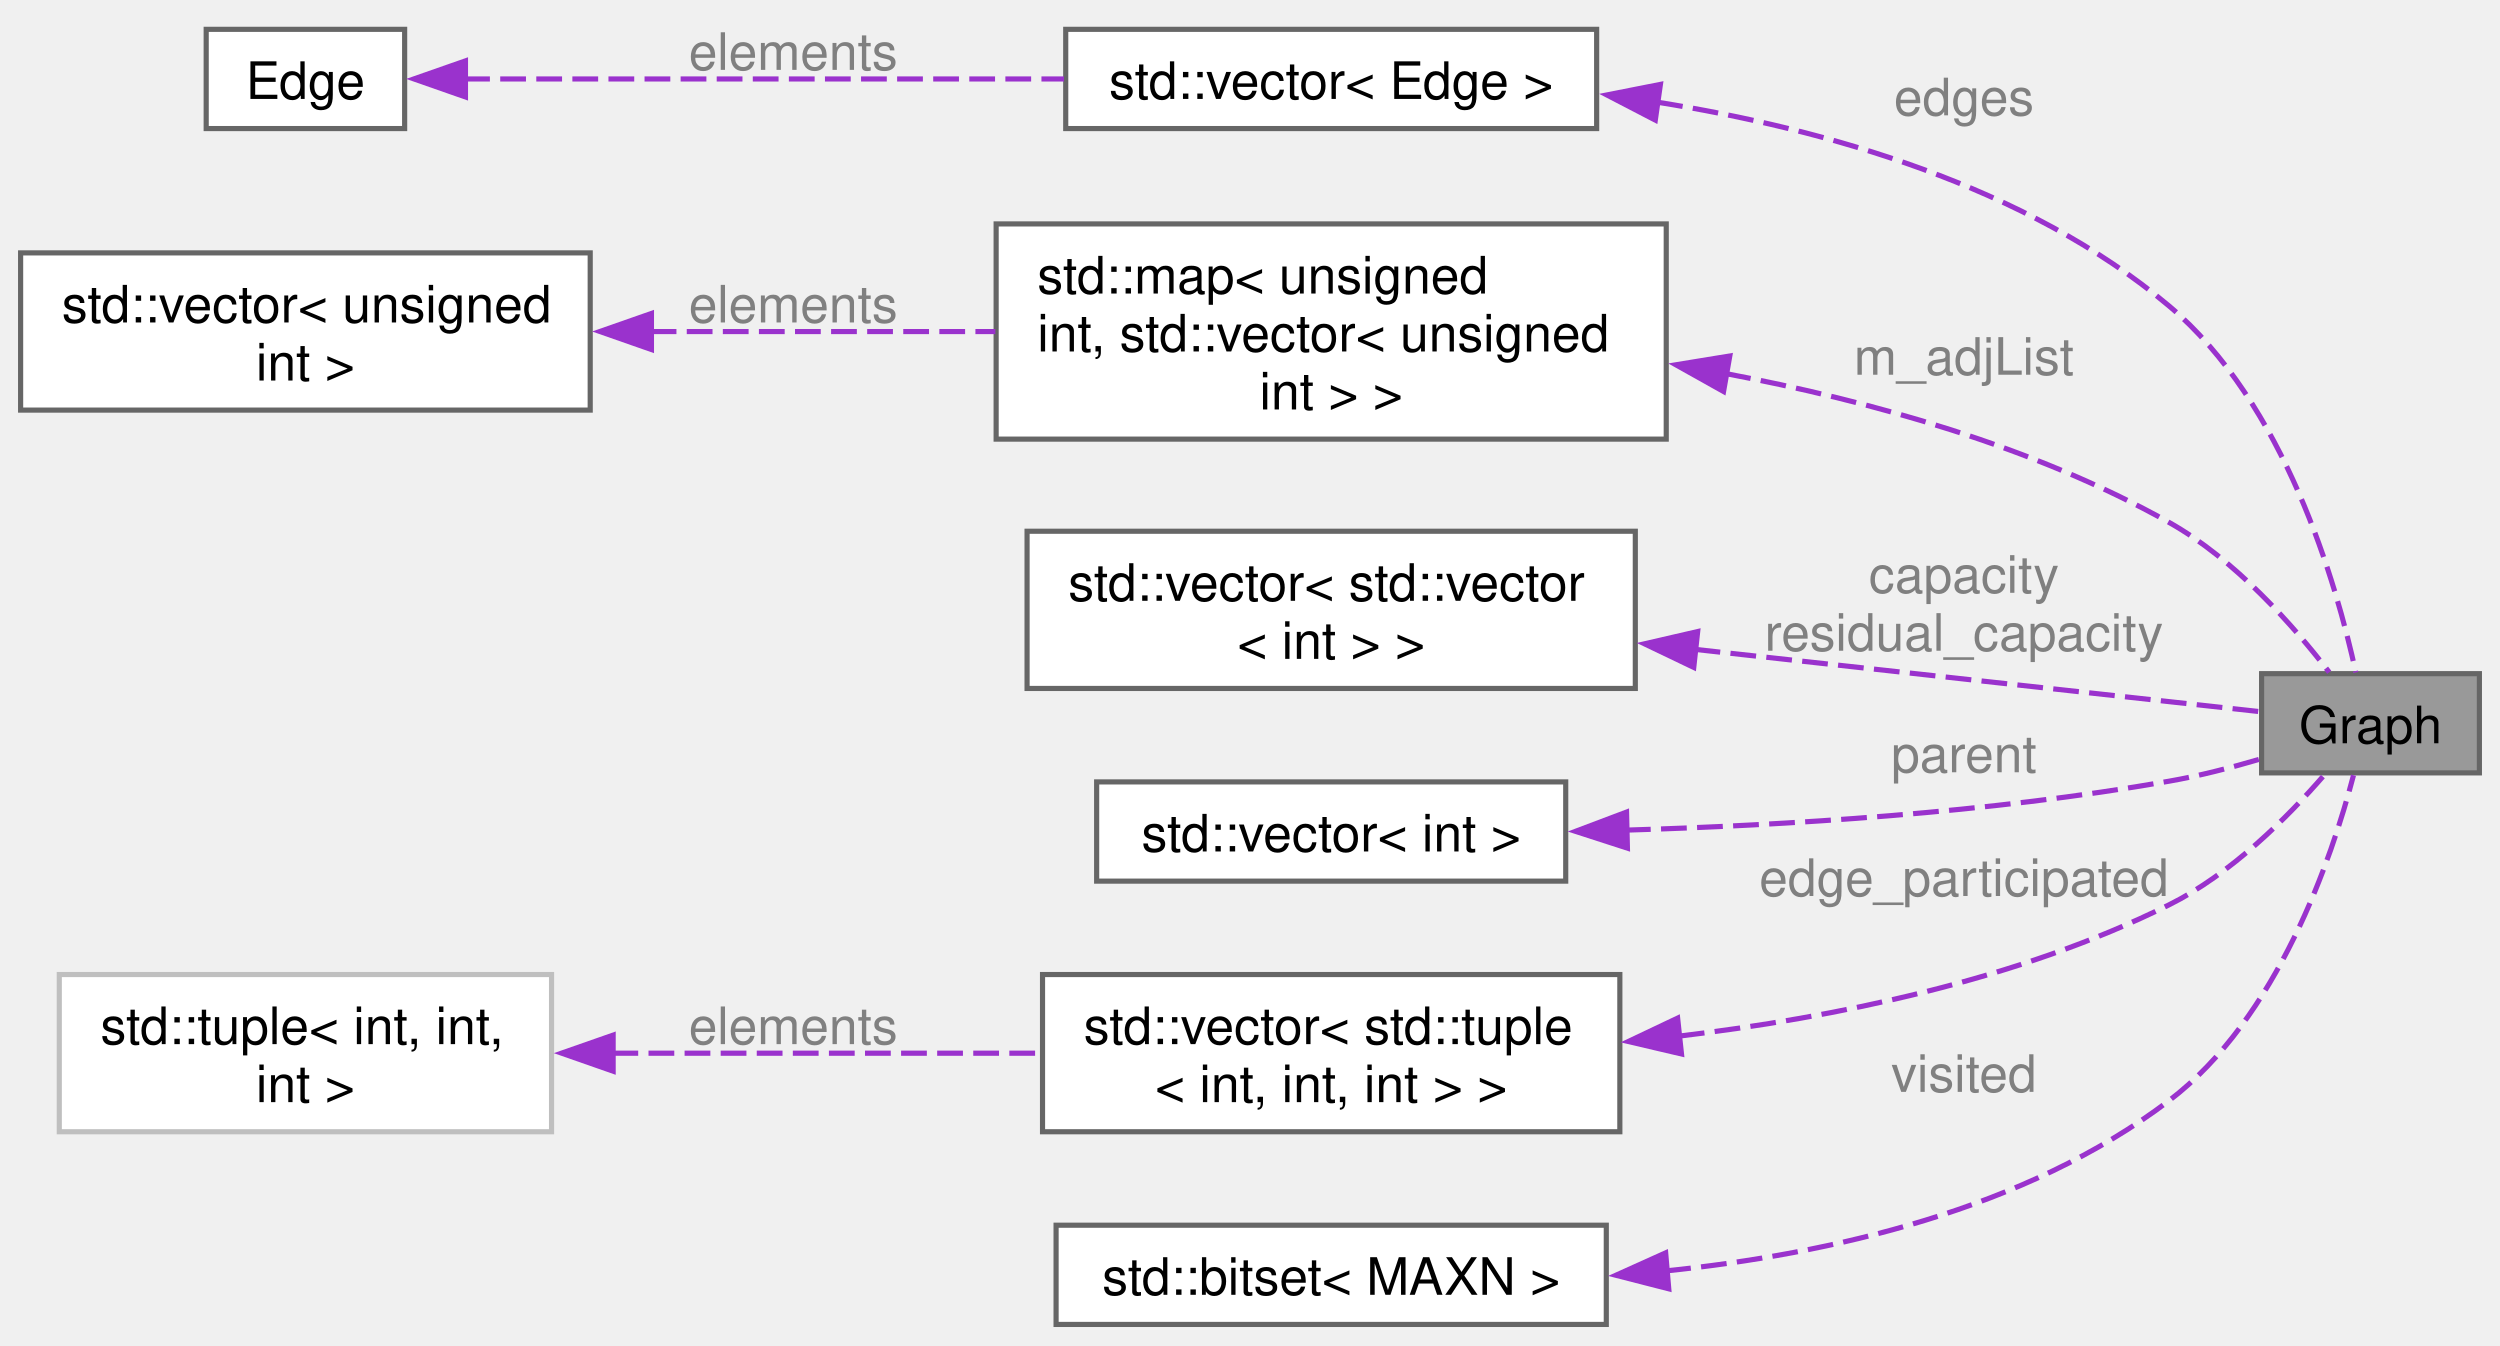
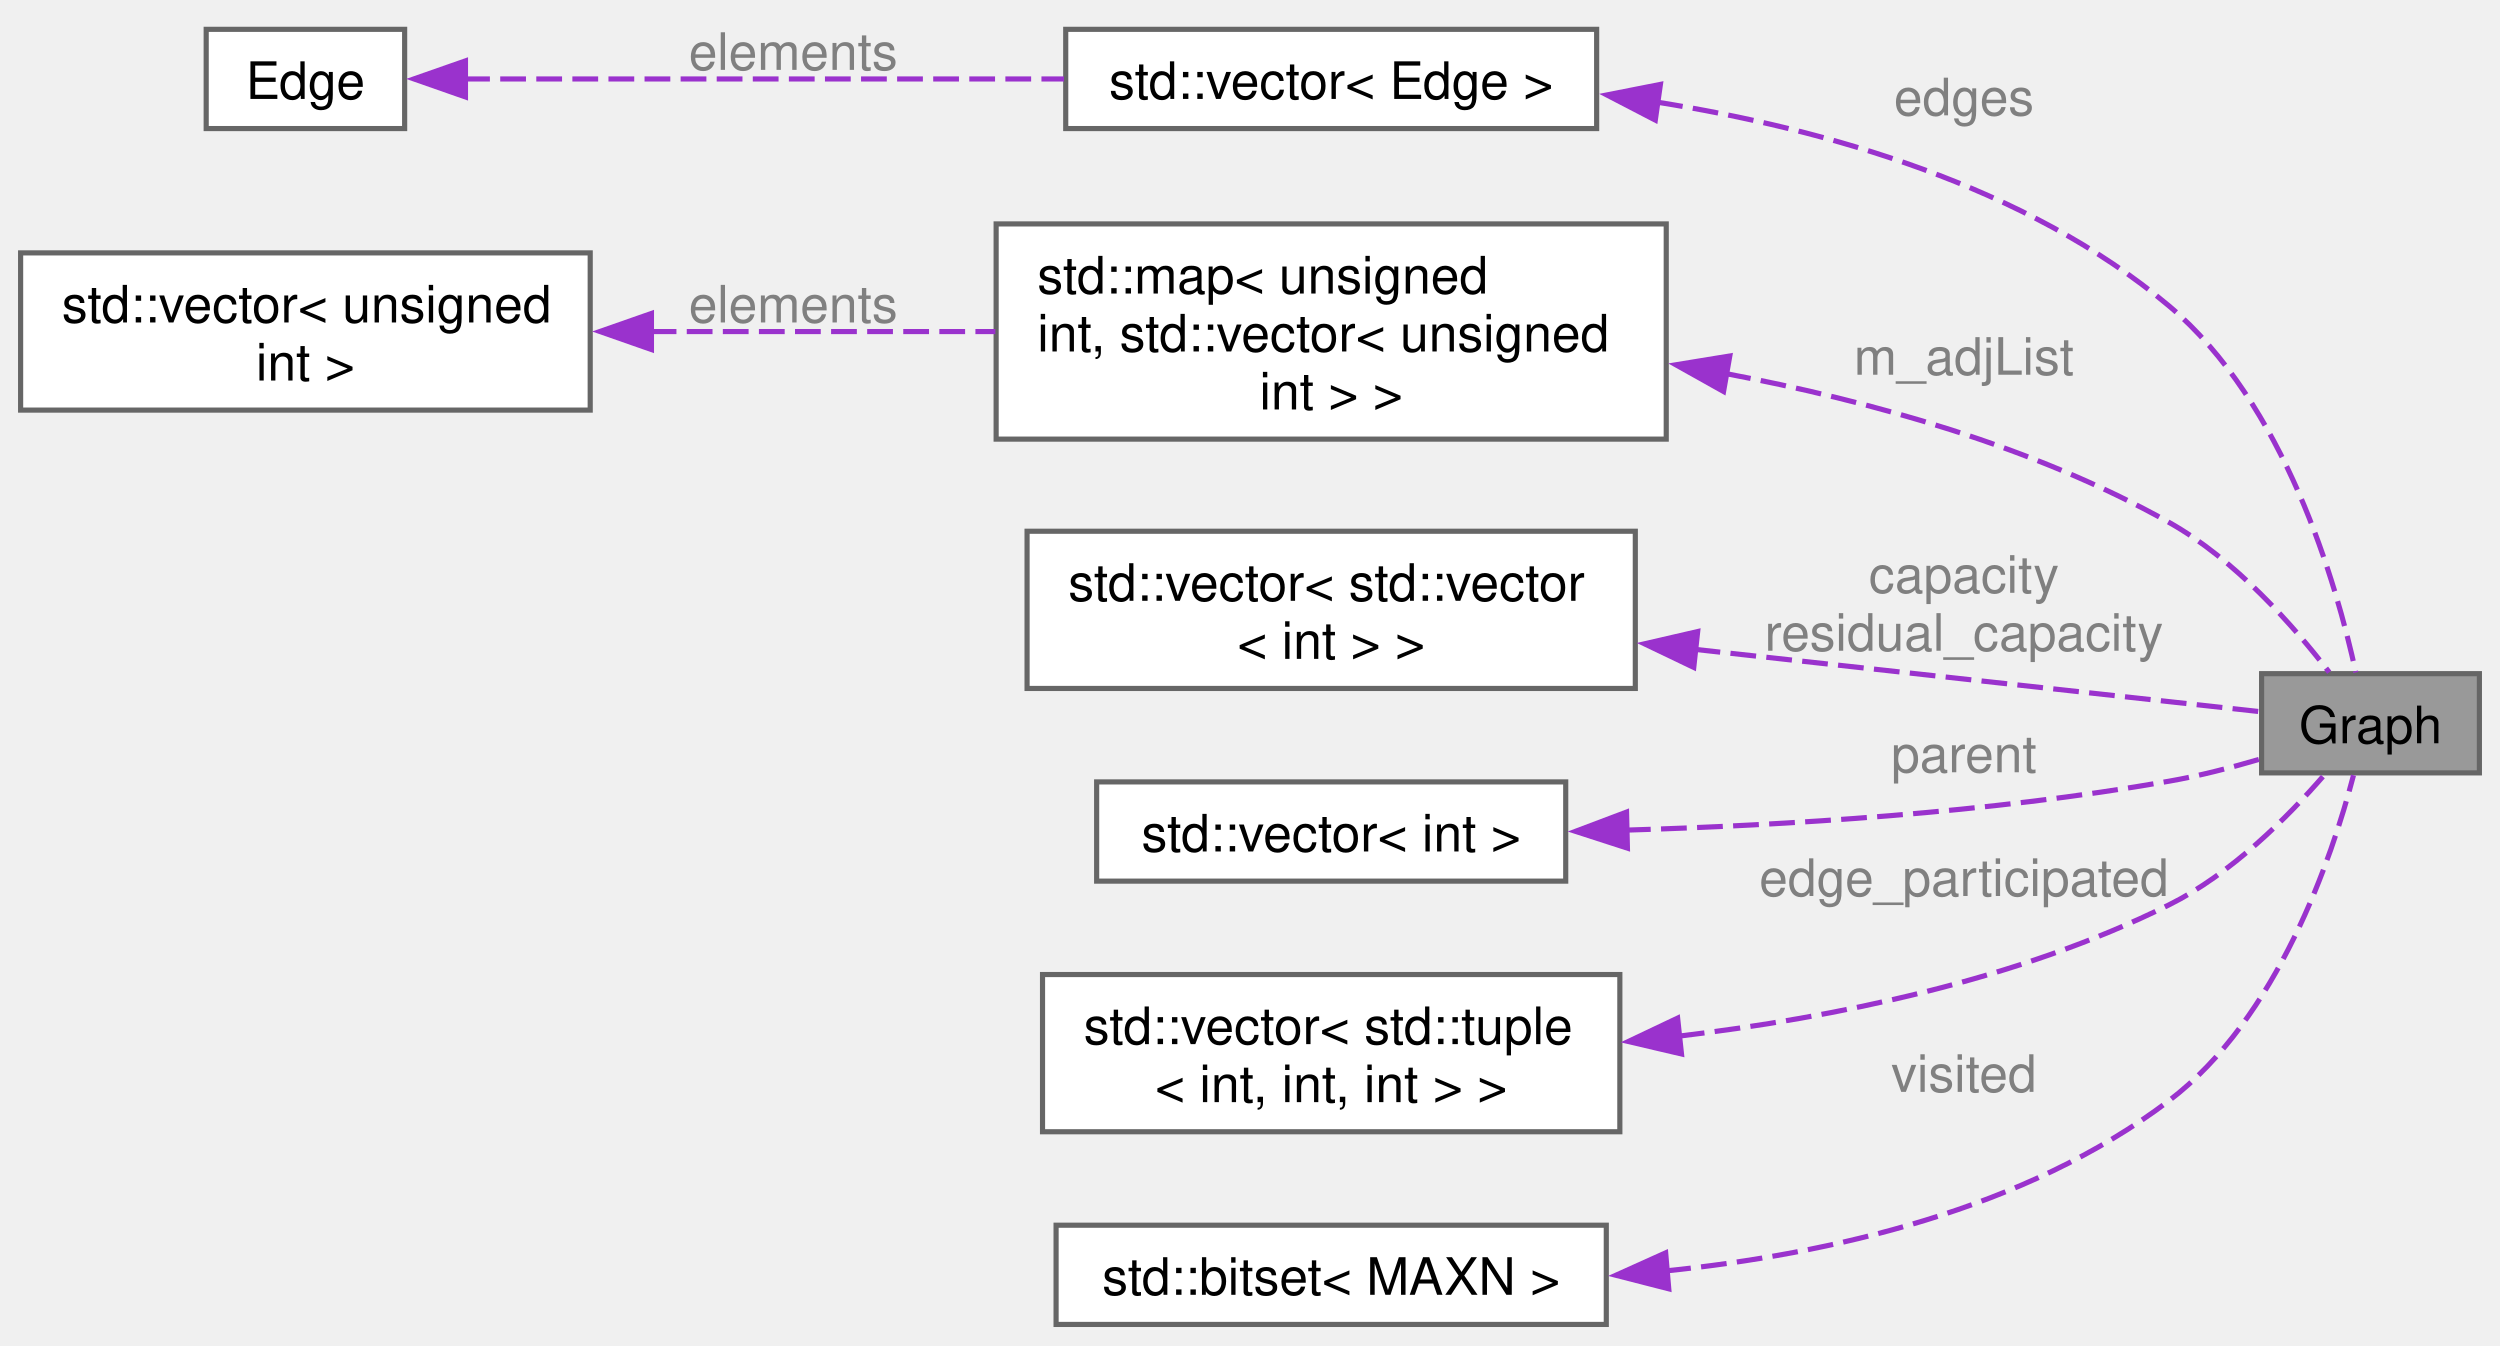
<svg xmlns="http://www.w3.org/2000/svg" xmlns:xlink="http://www.w3.org/1999/xlink" width="485pt" height="261pt" viewBox="0.00 0.00 485.00 260.88">
  <g id="graph0" class="graph" transform="scale(1 1) rotate(0) translate(4 256.88)">
    <g id="Node000001" class="node">
      <g id="a_Node000001">
        <a xlink:title=" ">
          <polygon fill="#999999" stroke="#666666" points="477,-126.25 434.75,-126.25 434.75,-107 477,-107 477,-126.25" />
          <text text-anchor="middle" x="455.88" y="-112.75" font-family="Helvetica,sans-Serif" font-size="10.00">Graph</text>
        </a>
      </g>
    </g>
    <g id="Node000002" class="node">
      <g id="a_Node000002">
-         <a target="_blank" xlink:href="http://en.cppreference.com/w/cpp/container/vector.html" xlink:title=" ">
+         <a xlink:title=" ">
          <polygon fill="white" stroke="#666666" points="305.75,-251.25 202.75,-251.25 202.75,-232 305.75,-232 305.75,-251.25" />
          <text text-anchor="middle" x="254.25" y="-237.75" font-family="Helvetica,sans-Serif" font-size="10.00">std::vector&lt; Edge &gt;</text>
        </a>
      </g>
    </g>
    <g id="edge1_Node000001_Node000002" class="edge">
      <g id="a_edge1_Node000001_Node000002">
        <a xlink:title=" ">
          <path fill="none" stroke="#9a32cd" stroke-dasharray="5,2" d="M317.5,-237.12C350.19,-231.9 389.08,-220.86 416.75,-197.62 439.25,-178.74 449.31,-143.59 453.03,-126.48" />
          <polygon fill="#9a32cd" stroke="#9a32cd" points="317.13,-233.64 307.73,-238.52 318.12,-240.57 317.13,-233.64" />
        </a>
      </g>
      <text text-anchor="middle" x="377" y="-234.57" font-family="Helvetica,sans-Serif" font-size="10.00" fill="grey"> edges</text>
    </g>
    <g id="Node000003" class="node">
      <g id="a_Node000003">
        <a xlink:href="../../d7/d77/class_edge.html" target="_top" xlink:title=" ">
          <polygon fill="white" stroke="#666666" points="74.5,-251.25 36,-251.25 36,-232 74.5,-232 74.5,-251.25" />
          <text text-anchor="middle" x="55.25" y="-237.75" font-family="Helvetica,sans-Serif" font-size="10.00">Edge</text>
        </a>
      </g>
    </g>
    <g id="edge2_Node000002_Node000003" class="edge">
      <g id="a_edge2_Node000002_Node000003">
        <a xlink:title=" ">
          <path fill="none" stroke="#9a32cd" stroke-dasharray="5,2" d="M86.04,-241.62C116.84,-241.62 165.5,-241.62 202.41,-241.62" />
          <polygon fill="#9a32cd" stroke="#9a32cd" points="86.3,-238.13 76.3,-241.63 86.3,-245.13 86.3,-238.13" />
        </a>
      </g>
      <text text-anchor="middle" x="149.88" y="-243.38" font-family="Helvetica,sans-Serif" font-size="10.00" fill="grey"> elements</text>
    </g>
    <g id="Node000004" class="node">
      <g id="a_Node000004">
-         <a target="_blank" xlink:href="http://en.cppreference.com/w/cpp/container/map.html" xlink:title=" ">
+         <a xlink:title=" ">
          <polygon fill="white" stroke="#666666" points="319.25,-213.5 189.25,-213.5 189.25,-171.75 319.25,-171.75 319.25,-213.5" />
          <text text-anchor="start" x="197.25" y="-200" font-family="Helvetica,sans-Serif" font-size="10.00">std::map&lt; unsigned</text>
          <text text-anchor="start" x="197.25" y="-188.75" font-family="Helvetica,sans-Serif" font-size="10.00"> int, std::vector&lt; unsigned</text>
          <text text-anchor="middle" x="254.25" y="-177.5" font-family="Helvetica,sans-Serif" font-size="10.00"> int &gt; &gt;</text>
        </a>
      </g>
    </g>
    <g id="edge3_Node000001_Node000004" class="edge">
      <g id="a_edge3_Node000001_Node000004">
        <a xlink:title=" ">
          <path fill="none" stroke="#9a32cd" stroke-dasharray="5,2" d="M330.71,-184.48C359.01,-179.13 390.61,-170.28 416.75,-155.62 429.63,-148.4 440.97,-135.5 447.87,-126.52" />
          <polygon fill="#9a32cd" stroke="#9a32cd" points="330.37,-180.99 321.12,-186.17 331.58,-187.88 330.37,-180.99" />
        </a>
      </g>
      <text text-anchor="middle" x="377" y="-184.24" font-family="Helvetica,sans-Serif" font-size="10.00" fill="grey"> m_adjList</text>
    </g>
    <g id="Node000005" class="node">
      <g id="a_Node000005">
-         <a target="_blank" xlink:href="http://en.cppreference.com/w/cpp/container/vector.html" xlink:title=" ">
+         <a xlink:title=" ">
          <polygon fill="white" stroke="#666666" points="110.5,-207.88 0,-207.88 0,-177.38 110.5,-177.38 110.5,-207.88" />
          <text text-anchor="start" x="8" y="-194.38" font-family="Helvetica,sans-Serif" font-size="10.00">std::vector&lt; unsigned</text>
          <text text-anchor="middle" x="55.25" y="-183.12" font-family="Helvetica,sans-Serif" font-size="10.00"> int &gt;</text>
        </a>
      </g>
    </g>
    <g id="edge4_Node000004_Node000005" class="edge">
      <g id="a_edge4_Node000004_Node000005">
        <a xlink:title=" ">
          <path fill="none" stroke="#9a32cd" stroke-dasharray="5,2" d="M122.23,-192.62C143.79,-192.62 167.68,-192.62 189.1,-192.62" />
          <polygon fill="#9a32cd" stroke="#9a32cd" points="122.38,-189.13 112.38,-192.63 122.38,-196.13 122.38,-189.13" />
        </a>
      </g>
      <text text-anchor="middle" x="149.88" y="-194.38" font-family="Helvetica,sans-Serif" font-size="10.00" fill="grey"> elements</text>
    </g>
    <g id="Node000006" class="node">
      <g id="a_Node000006">
-         <a target="_blank" xlink:href="http://en.cppreference.com/w/cpp/container/vector.html" xlink:title=" ">
+         <a xlink:title=" ">
          <polygon fill="white" stroke="#666666" points="313.25,-153.88 195.25,-153.88 195.25,-123.38 313.25,-123.38 313.25,-153.88" />
          <text text-anchor="start" x="203.25" y="-140.38" font-family="Helvetica,sans-Serif" font-size="10.00">std::vector&lt; std::vector</text>
          <text text-anchor="middle" x="254.25" y="-129.12" font-family="Helvetica,sans-Serif" font-size="10.00">&lt; int &gt; &gt;</text>
        </a>
      </g>
    </g>
    <g id="edge5_Node000001_Node000006" class="edge">
      <g id="a_edge5_Node000001_Node000006">
        <a xlink:title=" ">
          <path fill="none" stroke="#9a32cd" stroke-dasharray="5,2" d="M324.75,-130.97C363.41,-126.7 408.77,-121.71 434.44,-118.88" />
          <polygon fill="#9a32cd" stroke="#9a32cd" points="324.59,-127.46 315.03,-132.04 325.35,-134.42 324.59,-127.46" />
        </a>
      </g>
      <text text-anchor="middle" x="377" y="-141.94" font-family="Helvetica,sans-Serif" font-size="10.00" fill="grey"> capacity</text>
      <text text-anchor="middle" x="377" y="-130.69" font-family="Helvetica,sans-Serif" font-size="10.00" fill="grey">residual_capacity</text>
    </g>
    <g id="Node000007" class="node">
      <g id="a_Node000007">
-         <a target="_blank" xlink:href="http://en.cppreference.com/w/cpp/container/vector.html" xlink:title=" ">
+         <a xlink:title=" ">
          <polygon fill="white" stroke="#666666" points="299.75,-105.25 208.75,-105.25 208.75,-86 299.75,-86 299.75,-105.25" />
          <text text-anchor="middle" x="254.25" y="-91.75" font-family="Helvetica,sans-Serif" font-size="10.00">std::vector&lt; int &gt;</text>
        </a>
      </g>
    </g>
    <g id="edge6_Node000001_Node000007" class="edge">
      <g id="a_edge6_Node000001_Node000007">
        <a xlink:title=" ">
          <path fill="none" stroke="#9a32cd" stroke-dasharray="5,2" d="M311.24,-95.89C342.49,-96.82 382.01,-99.28 416.75,-105.38 422.6,-106.4 428.82,-108.01 434.5,-109.69" />
          <polygon fill="#9a32cd" stroke="#9a32cd" points="311.72,-92.4 301.64,-95.66 311.55,-99.4 311.72,-92.4" />
        </a>
      </g>
      <text text-anchor="middle" x="377" y="-107.12" font-family="Helvetica,sans-Serif" font-size="10.00" fill="grey"> parent</text>
    </g>
    <g id="Node000008" class="node">
      <g id="a_Node000008">
-         <a target="_blank" xlink:href="http://en.cppreference.com/w/cpp/container/vector.html" xlink:title=" ">
+         <a xlink:title=" ">
          <polygon fill="white" stroke="#666666" points="310.25,-67.88 198.25,-67.88 198.25,-37.38 310.25,-37.38 310.25,-67.88" />
          <text text-anchor="start" x="206.25" y="-54.38" font-family="Helvetica,sans-Serif" font-size="10.00">std::vector&lt; std::tuple</text>
          <text text-anchor="middle" x="254.25" y="-43.12" font-family="Helvetica,sans-Serif" font-size="10.00">&lt; int, int, int &gt; &gt;</text>
        </a>
      </g>
    </g>
    <g id="edge7_Node000001_Node000008" class="edge">
      <g id="a_edge7_Node000001_Node000008">
        <a xlink:title=" ">
          <path fill="none" stroke="#9a32cd" stroke-dasharray="5,2" d="M321.7,-55.93C351.96,-59.54 387.46,-66.82 416.75,-81.38 428.86,-87.39 439.87,-98.46 446.91,-106.59" />
          <polygon fill="#9a32cd" stroke="#9a32cd" points="322.21,-52.47 311.89,-54.89 321.46,-59.43 322.21,-52.47" />
        </a>
      </g>
      <text text-anchor="middle" x="377" y="-83.12" font-family="Helvetica,sans-Serif" font-size="10.00" fill="grey"> edge_participated</text>
    </g>
    <g id="Node000009" class="node">
      <g id="a_Node000009">
-         <a target="_blank" xlink:href="http://en.cppreference.com/w/cpp/utility/tuple.html" xlink:title=" ">
-           <polygon fill="white" stroke="#bfbfbf" points="103,-67.88 7.5,-67.88 7.5,-37.38 103,-37.38 103,-67.88" />
-           <text text-anchor="start" x="15.5" y="-54.38" font-family="Helvetica,sans-Serif" font-size="10.00">std::tuple&lt; int, int,</text>
-           <text text-anchor="middle" x="55.25" y="-43.12" font-family="Helvetica,sans-Serif" font-size="10.00"> int &gt;</text>
-         </a>
-       </g>
-     </g>
-     <g id="edge8_Node000008_Node000009" class="edge">
-       <g id="a_edge8_Node000008_Node000009">
        <a xlink:title=" ">
-           <path fill="none" stroke="#9a32cd" stroke-dasharray="5,2" d="M114.81,-52.62C141.16,-52.62 172.12,-52.62 198.07,-52.62" />
-           <polygon fill="#9a32cd" stroke="#9a32cd" points="114.95,-49.13 104.95,-52.63 114.95,-56.13 114.95,-49.13" />
-         </a>
-       </g>
-       <text text-anchor="middle" x="149.88" y="-54.38" font-family="Helvetica,sans-Serif" font-size="10.00" fill="grey"> elements</text>
-     </g>
-     <g id="Node000010" class="node">
-       <g id="a_Node000010">
-         <a target="_blank" xlink:href="http://en.cppreference.com/w/cpp/utility/bitset.html" xlink:title=" ">
          <polygon fill="white" stroke="#666666" points="307.62,-19.25 200.88,-19.25 200.88,0 307.62,0 307.62,-19.25" />
          <text text-anchor="middle" x="254.25" y="-5.75" font-family="Helvetica,sans-Serif" font-size="10.00">std::bitset&lt; MAXN &gt;</text>
        </a>
      </g>
    </g>
-     <g id="edge9_Node000001_Node000010" class="edge">
-       <g id="a_edge9_Node000001_Node000010">
+     <g id="edge8_Node000001_Node000009" class="edge">
+       <g id="a_edge8_Node000001_Node000009">
        <a xlink:title=" ">
          <path fill="none" stroke="#9a32cd" stroke-dasharray="5,2" d="M319.05,-10.37C351.13,-13.66 388.98,-22.33 416.75,-43.38 437.89,-59.39 448.39,-90.51 452.58,-106.54" />
          <polygon fill="#9a32cd" stroke="#9a32cd" points="319.74,-6.91 309.48,-9.54 319.14,-13.89 319.74,-6.91" />
        </a>
      </g>
      <text text-anchor="middle" x="377" y="-45.12" font-family="Helvetica,sans-Serif" font-size="10.00" fill="grey"> visited</text>
    </g>
  </g>
</svg>
